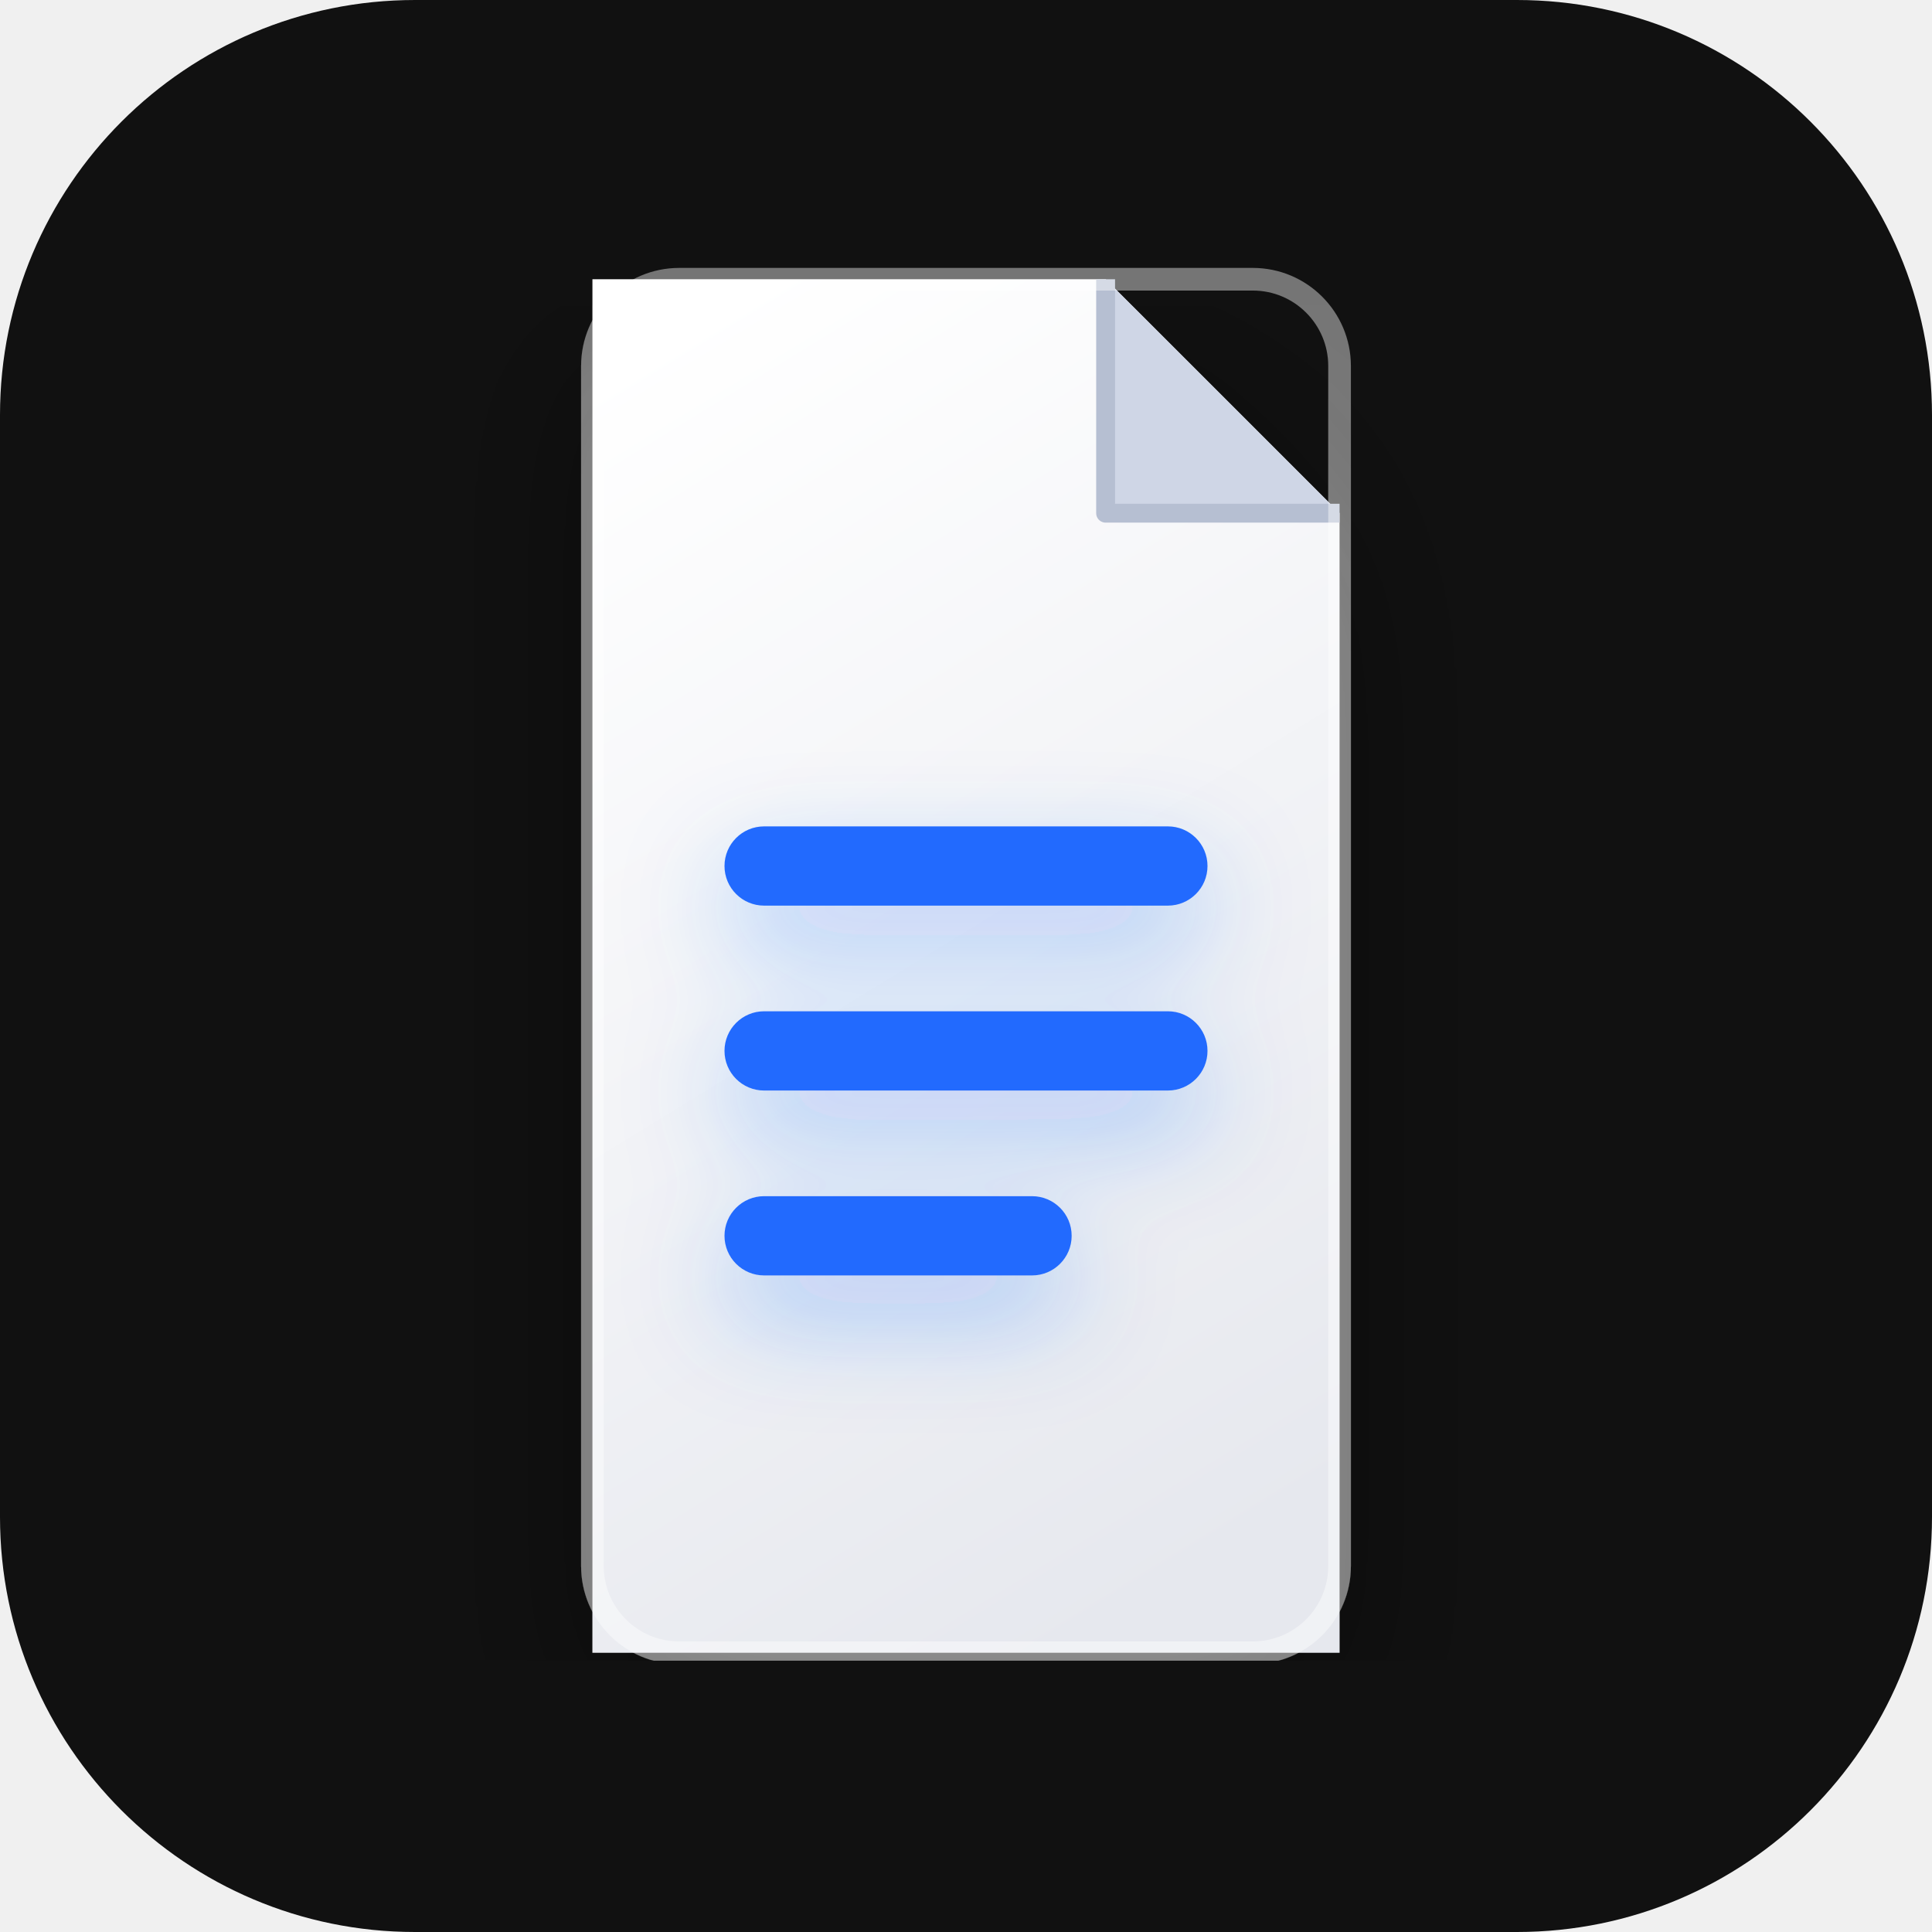
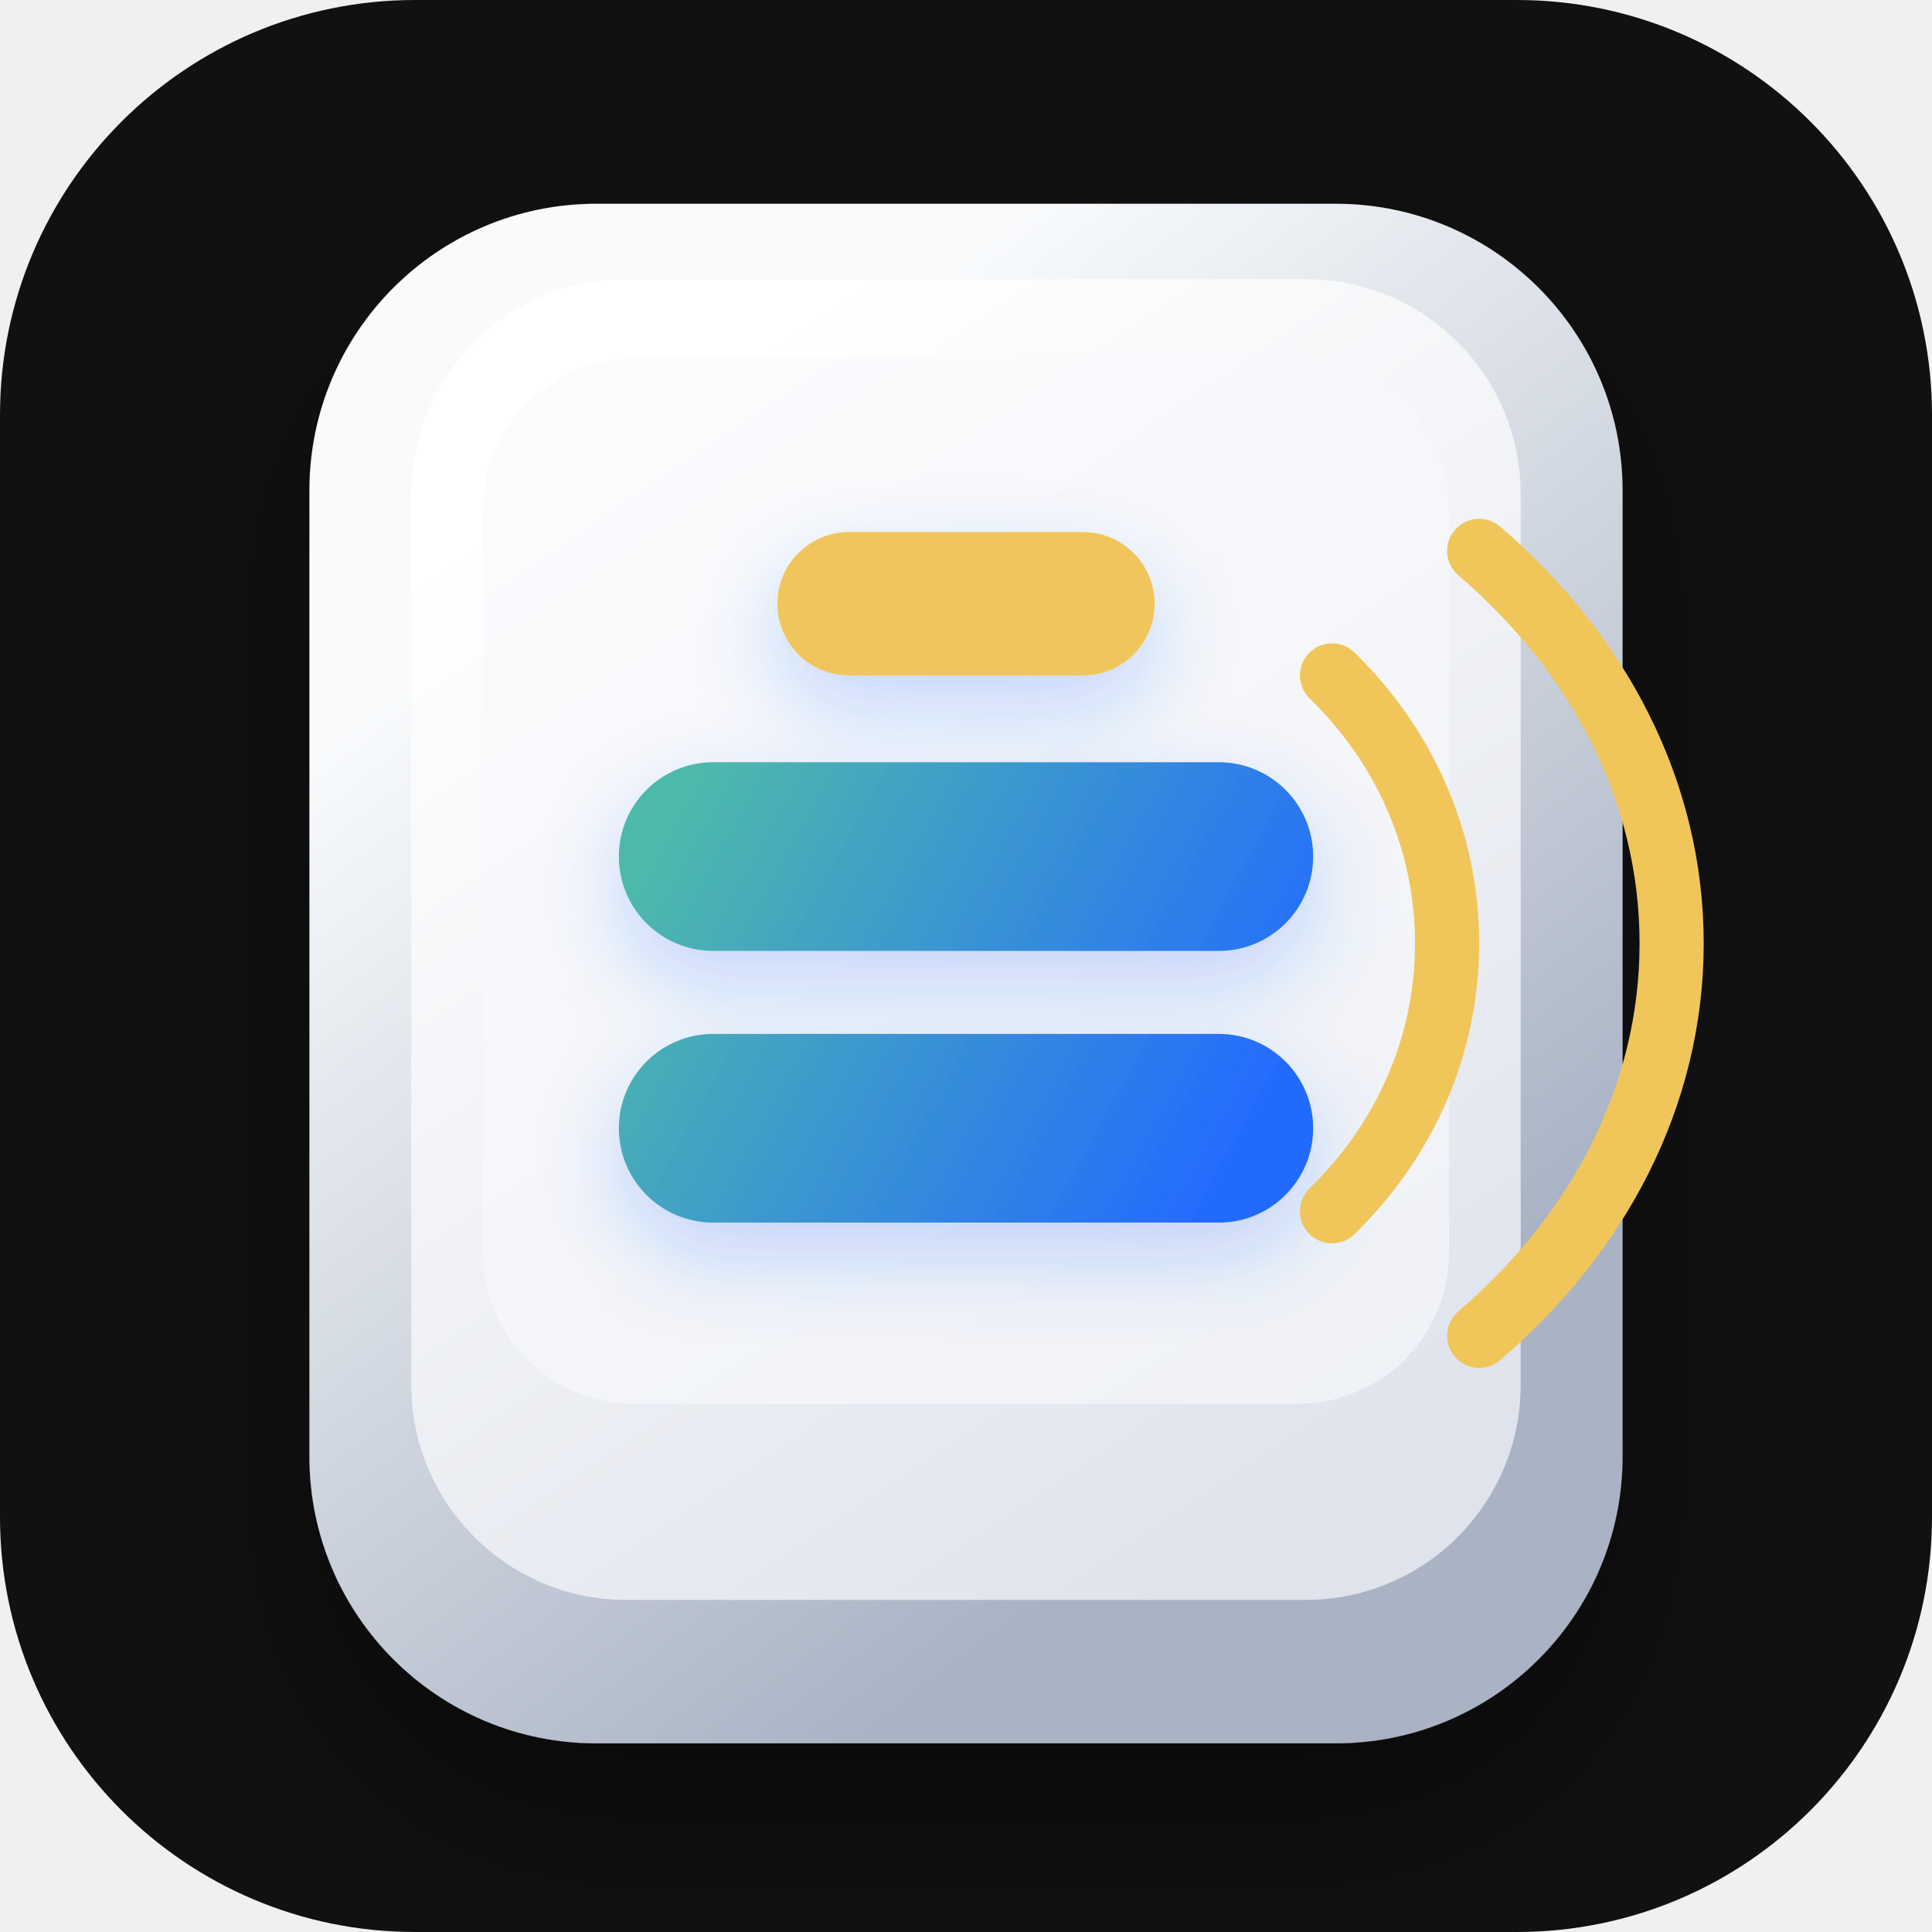
<svg xmlns="http://www.w3.org/2000/svg" viewBox="0 0 1024 1024">
  <defs>
-     <linearGradient id="page" x1="346" y1="180" x2="716" y2="784" gradientUnits="userSpaceOnUse">
+     <linearGradient id="keyFace" x1="324" y1="230" x2="704" y2="794" gradientUnits="userSpaceOnUse">
      <stop offset="0" stop-color="#ffffff" />
-       <stop offset="1" stop-color="#e6e8ee" />
+       <stop offset="1" stop-color="#dfe3ec" />
    </linearGradient>
-     <filter id="documentShadow" x="220" y="120" width="584" height="760" filterUnits="userSpaceOnUse" color-interpolation-filters="sRGB">
-       <feDropShadow dx="0" dy="42" stdDeviation="44" flood-color="#000000" flood-opacity="0.38" />
+     <linearGradient id="keyEdge" x1="332" y1="276" x2="692" y2="746" gradientUnits="userSpaceOnUse">
+       <stop offset="0" stop-color="#f8fafc" />
+       <stop offset="1" stop-color="#a9b3c4" />
+     </linearGradient>
+     <linearGradient id="accent" x1="360" y1="426" x2="664" y2="594" gradientUnits="userSpaceOnUse">
+       <stop offset="0" stop-color="#4eb9ab" />
+       <stop offset="1" stop-color="#246bfe" />
+     </linearGradient>
+     <filter id="markShadow" x="96" y="32" width="850" height="976" filterUnits="userSpaceOnUse" color-interpolation-filters="sRGB">
+       <feDropShadow dx="0" dy="44" stdDeviation="46" flood-color="#000000" flood-opacity="0.42" />
    </filter>
-     <filter id="blueGlow" x="250" y="290" width="524" height="480" filterUnits="userSpaceOnUse" color-interpolation-filters="sRGB">
-       <feDropShadow dx="0" dy="22" stdDeviation="28" flood-color="#246bfe" flood-opacity="0.32" />
+     <filter id="accentGlow" x="166" y="196" width="708" height="620" filterUnits="userSpaceOnUse" color-interpolation-filters="sRGB">
+       <feDropShadow dx="0" dy="18" stdDeviation="22" flood-color="#246bfe" flood-opacity="0.24" />
    </filter>
  </defs>
  <rect width="1024" height="1024" rx="220" fill="#111111" />
-   <g filter="url(#documentShadow)">
-     <path d="M314 148h272l124 124v604H314z" fill="url(#page)" />
-     <path d="M586 148v124h124z" fill="#cfd6e6" />
-     <path d="M586 148v124h124" fill="none" stroke="#b6bfd2" stroke-width="10" stroke-linejoin="round" />
-     <rect x="314" y="148" width="396" height="728" rx="46" fill="none" stroke="#ffffff" stroke-opacity="0.42" stroke-width="12" />
+   <g filter="url(#markShadow)">
+     <rect x="164" y="108" width="696" height="816" rx="152" fill="url(#keyEdge)" />
+     <rect x="218" y="148" width="588" height="700" rx="114" fill="url(#keyFace)" />
+     <rect x="256" y="190" width="512" height="554" rx="80" fill="#f7f9fc" opacity="0.64" />
  </g>
-   <g filter="url(#blueGlow)" fill="#246bfe">
-     <rect x="384" y="438" width="256" height="42" rx="21" />
-     <rect x="384" y="536" width="256" height="42" rx="21" />
-     <rect x="384" y="634" width="184" height="42" rx="21" />
+   <g filter="url(#accentGlow)">
+     <rect x="328" y="404" width="368" height="100" rx="50" fill="url(#accent)" />
+     <rect x="328" y="548" width="368" height="100" rx="50" fill="url(#accent)" />
+     <rect x="412" y="282" width="200" height="76" rx="38" fill="#f0c65b" />
+   </g>
+   <g fill="none" stroke="#f0c65b" stroke-linecap="round" stroke-width="34">
+     <path d="M706 358c38 37 61 87 61 142s-23 105-61 142" />
+     <path d="M784 292c63 54 102 127 102 208s-39 154-102 208" />
  </g>
</svg>
